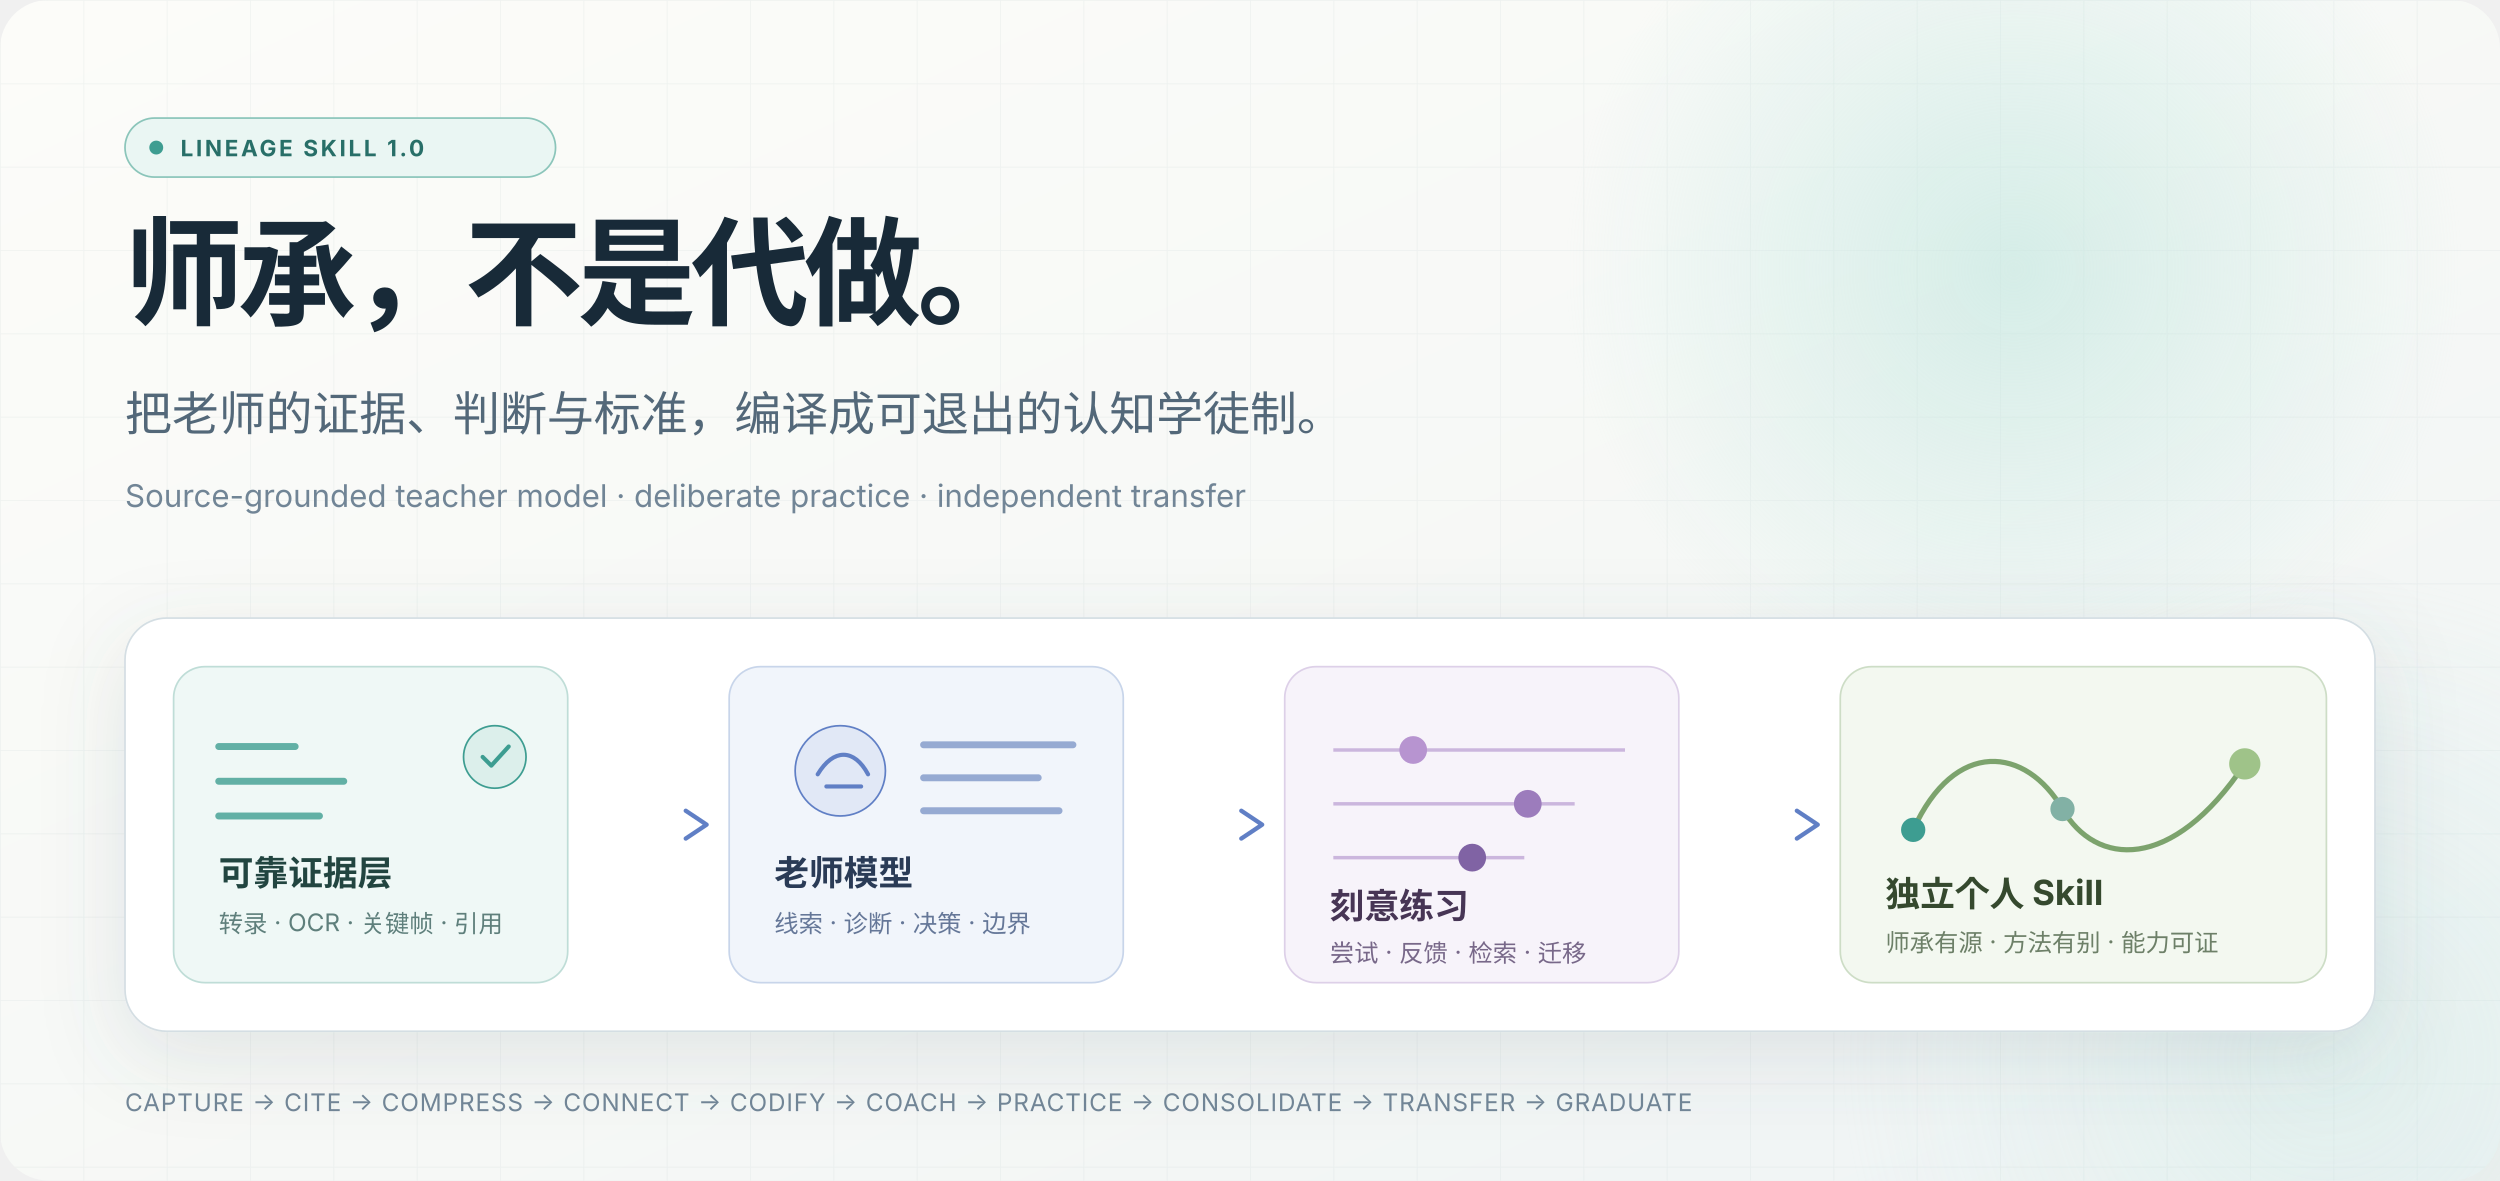
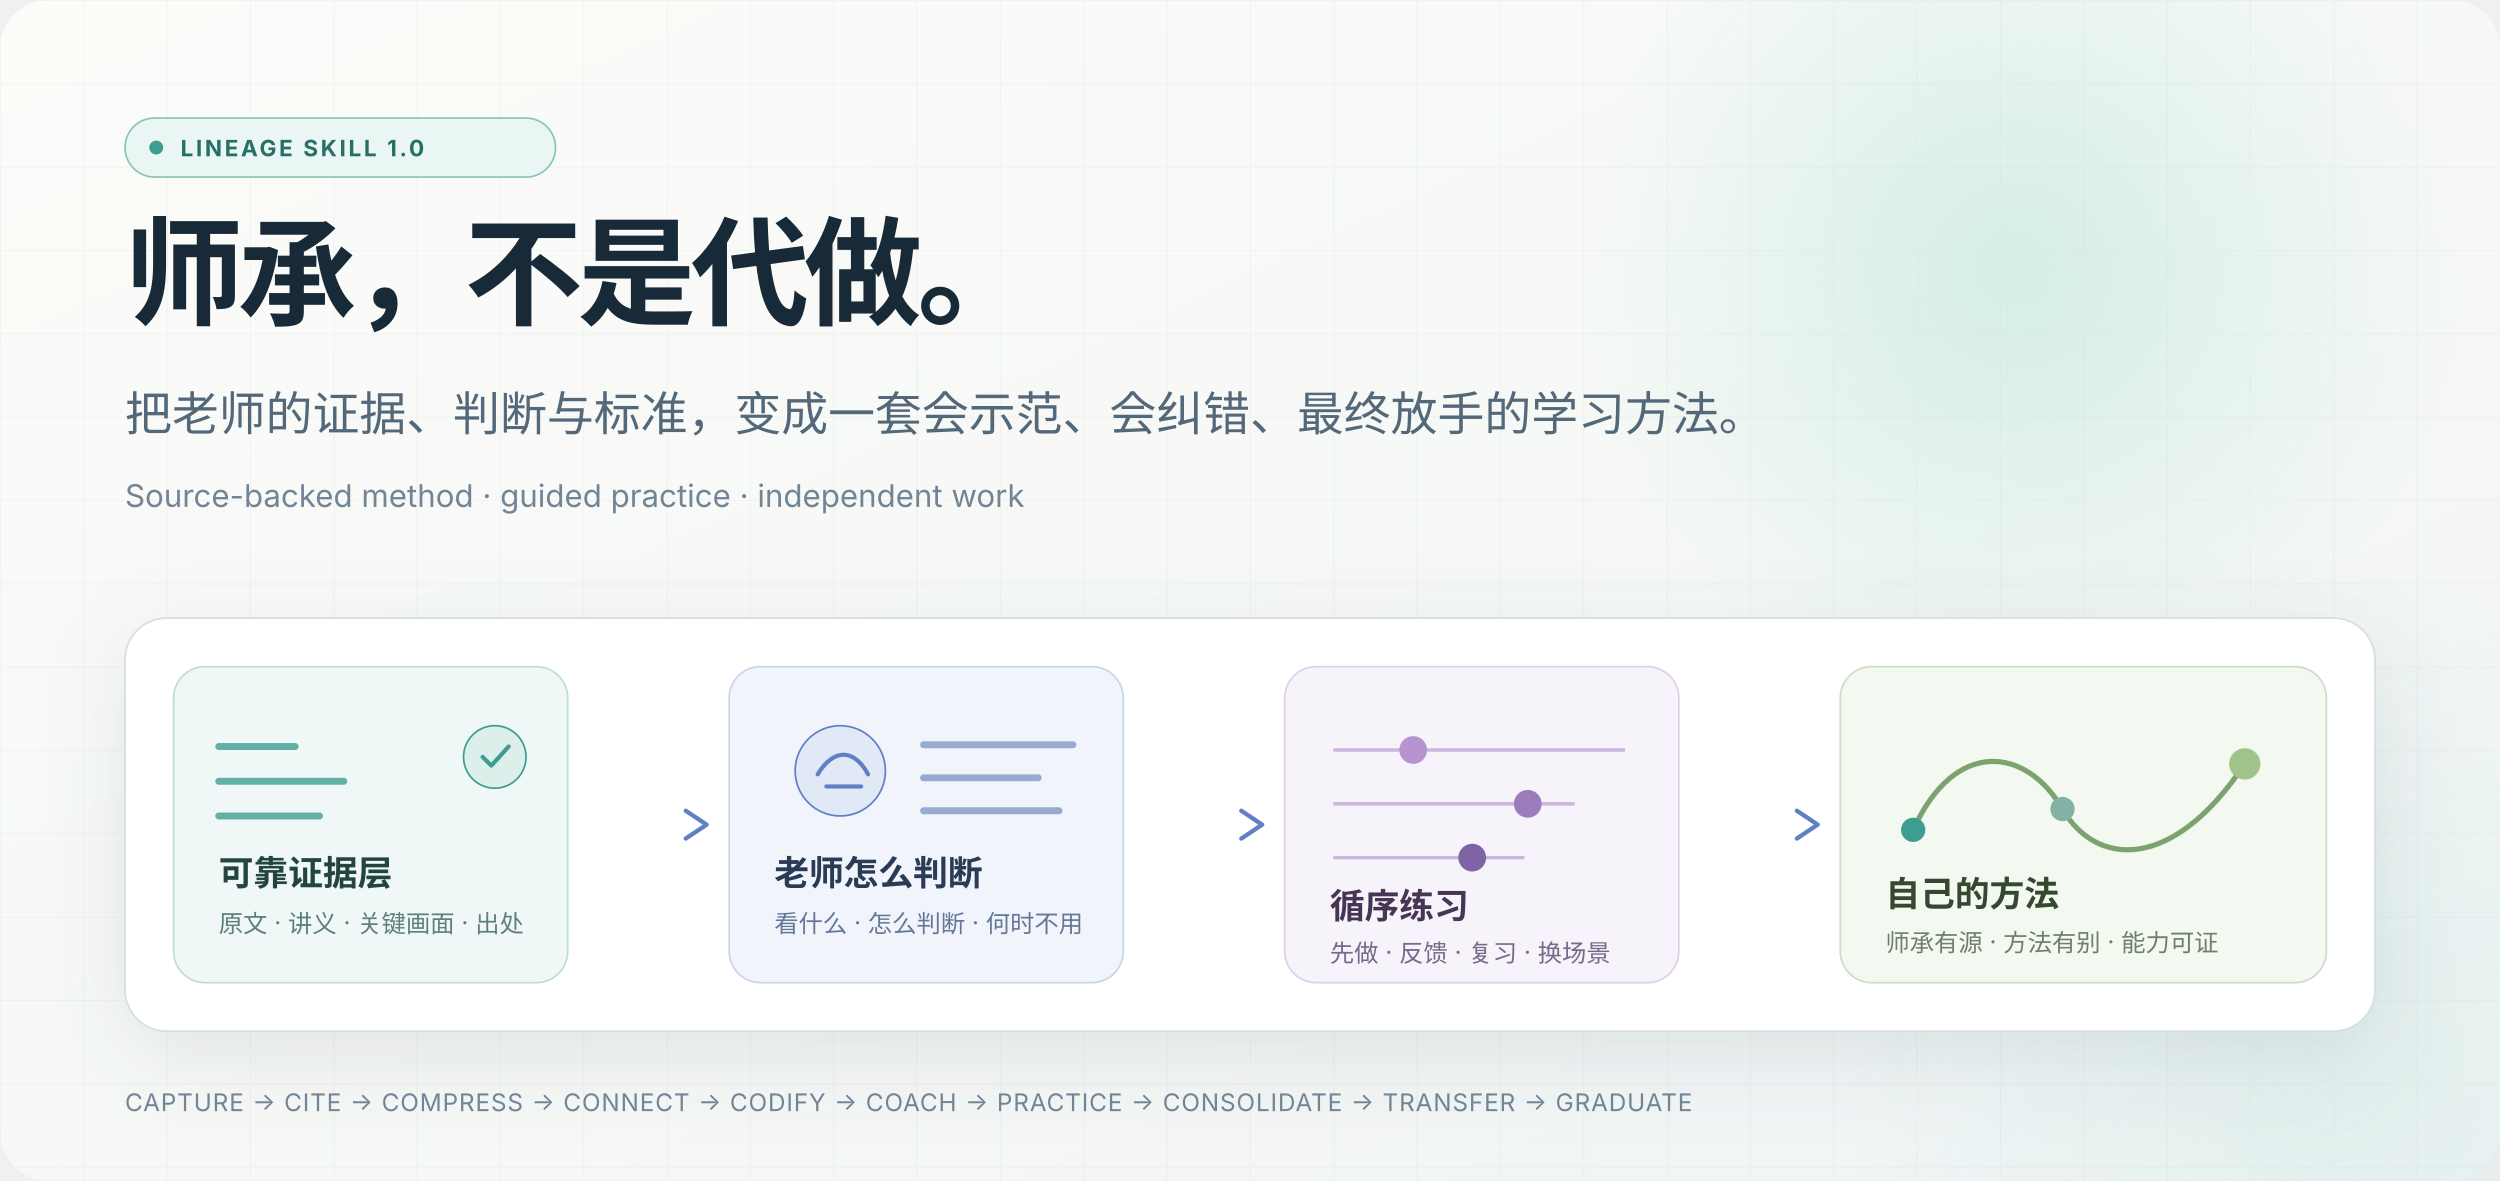
<svg xmlns="http://www.w3.org/2000/svg" width="1440" height="680" viewBox="0 0 1440 680" role="img" aria-labelledby="title desc">
  <defs>
    <linearGradient id="bg" x1="0" y1="0" x2="1" y2="1">
      <stop offset="0" stop-color="#FCFCF9" />
      <stop offset="0.58" stop-color="#F6F8F6" />
      <stop offset="1" stop-color="#EEF3F4" />
    </linearGradient>
    <linearGradient id="signal" x1="0" y1="0" x2="1" y2="0">
      <stop offset="0" stop-color="#3E9D91" />
      <stop offset="0.52" stop-color="#607FC5" />
      <stop offset="1" stop-color="#9271B8" />
    </linearGradient>
    <radialGradient id="glow" cx="50%" cy="50%" r="50%">
      <stop offset="0" stop-color="#BDE5DD" stop-opacity="0.58" />
      <stop offset="1" stop-color="#BDE5DD" stop-opacity="0" />
    </radialGradient>
    <filter id="shadow" x="-30%" y="-30%" width="160%" height="160%">
      <feDropShadow dx="0" dy="14" stdDeviation="24" flood-color="#506474" flood-opacity="0.14" />
    </filter>
    <pattern id="grid" width="48" height="48" patternUnits="userSpaceOnUse">
      <path d="M48 0H0V48" fill="none" stroke="#78909F" stroke-opacity="0.08" />
    </pattern>
  </defs>
  <rect width="1440" height="680" rx="28" fill="url(#bg)" />
  <rect width="1440" height="680" rx="28" fill="url(#grid)" />
  <circle cx="1160" cy="155" r="260" fill="url(#glow)" />
  <circle cx="1340" cy="610" r="280" fill="url(#glow)" opacity="0.45" />
  <g font-family="Inter, ui-sans-serif, -apple-system, BlinkMacSystemFont, 'Segoe UI', sans-serif">
    <g transform="translate(72 68)">
      <rect width="248" height="34" rx="17" fill="#EAF6F3" stroke="#8BC5BA" />
      <circle cx="18" cy="17" r="4" fill="#3E9D91" />
      <text x="32" y="22" fill="#286F68" font-size="13" font-weight="650" letter-spacing="1.5">LINEAGE SKILL 1.0</text>
    </g>
    <text x="72" y="182" fill="#182A38" font-size="68" font-weight="720" letter-spacing="-2.8">师承，不是代做。</text>
-     <text x="72" y="248" fill="#536879" font-size="27" font-weight="430">把老师的证据、判断与标准，编译成可退出的认知学徒制。</text>
-     <text x="72" y="292" fill="#718596" font-size="18">Source-grounded teacher model · deliberate practice · independent transfer</text>
+     <text x="72" y="248" fill="#536879" font-size="27" font-weight="430">把老师的证据、判断与标准，变成一套会示范、会纠错、最终放手的学习方法。</text>
+     <text x="72" y="292" fill="#718596" font-size="18">Source-backed method · guided practice · independent work</text>
    <g transform="translate(72 356)" filter="url(#shadow)">
      <rect width="1296" height="238" rx="24" fill="#FFFFFF" stroke="#D4DEE3" />
      <path d="M255 119H335M575 119H655M895 119H975" stroke="url(#signal)" stroke-width="2.5" stroke-linecap="round" />
      <path d="M323 111L335 119 323 127M643 111L655 119 643 127M963 111L975 119 963 127" fill="none" stroke="#607FC5" stroke-width="2.5" stroke-linecap="round" stroke-linejoin="round" />
      <g transform="translate(28 28)">
        <rect width="227" height="182" rx="18" fill="#EFF8F6" stroke="#BFDDD7" />
        <path d="M26 46H70M26 66H98M26 86H84" stroke="#3E9D91" stroke-width="4" stroke-linecap="round" opacity="0.8" />
        <circle cx="185" cy="52" r="18" fill="#DCEFEB" stroke="#3E9D91" />
        <path d="M178 52L183 57 193 46" fill="none" stroke="#3E9D91" stroke-width="2.4" stroke-linecap="round" stroke-linejoin="round" />
        <text x="26" y="126" fill="#214541" font-size="20" font-weight="650">可靠证据层</text>
-         <text x="26" y="153" fill="#5E7F7B" font-size="14">转录 · OCR · 关键帧 · 引用</text>
+         <text x="26" y="153" fill="#5E7F7B" font-size="14">原文 · 讲义 · 关键画面 · 出处</text>
      </g>
      <g transform="translate(348 28)">
        <rect width="227" height="182" rx="18" fill="#F1F5FB" stroke="#C8D5EA" />
        <circle cx="64" cy="60" r="26" fill="#E1E8F6" stroke="#607FC5" />
        <path d="M51 62C60 47 72 47 80 62M56 69H76" fill="none" stroke="#607FC5" stroke-width="2.4" stroke-linecap="round" />
        <path d="M112 45H198M112 64H178M112 83H190" stroke="#7891C4" stroke-width="4" stroke-linecap="round" opacity="0.75" />
-         <text x="26" y="126" fill="#293B57" font-size="20" font-weight="650">老师模型</text>
-         <text x="26" y="153" fill="#657798" font-size="14">线索 · 诊断 · 决策 · 边界</text>
+         <text x="26" y="126" fill="#293B57" font-size="20" font-weight="650">老师怎么判断</text>
+         <text x="26" y="153" fill="#657798" font-size="14">看什么 · 怎么判断 · 何时不用</text>
      </g>
      <g transform="translate(668 28)">
        <rect width="227" height="182" rx="18" fill="#F7F3FA" stroke="#DDD0E8" />
        <path d="M28 48H196M28 79H167M28 110H138" stroke="#A783C4" stroke-width="2" stroke-opacity="0.55" />
        <circle cx="74" cy="48" r="8" fill="#B794D0" />
        <circle cx="140" cy="79" r="8" fill="#9C7BBC" />
        <circle cx="108" cy="110" r="8" fill="#8063A4" />
-         <text x="26" y="145" fill="#463455" font-size="20" font-weight="650">刻意练习</text>
-         <text x="26" y="170" fill="#786889" font-size="14">尝试 · 反馈 · 检索 · 迁移</text>
+         <text x="26" y="145" fill="#463455" font-size="20" font-weight="650">循序练习</text>
+         <text x="26" y="170" fill="#786889" font-size="14">先做 · 反馈 · 复习 · 换场景</text>
      </g>
      <g transform="translate(988 28)">
        <rect width="280" height="182" rx="18" fill="#F3F8F0" stroke="#CDDDC6" />
        <path d="M42 94C66 41 107 46 128 82C147 115 191 119 233 56" fill="none" stroke="#7CA36D" stroke-width="3" stroke-linecap="round" />
        <circle cx="42" cy="94" r="7" fill="#3E9D91" />
        <circle cx="128" cy="82" r="7" fill="#82B1A5" />
        <circle cx="233" cy="56" r="9" fill="#9FC389" />
-         <text x="26" y="138" fill="#34492F" font-size="20" font-weight="650">独立个人 Skill</text>
+         <text x="26" y="138" fill="#34492F" font-size="20" font-weight="650">自己的方法</text>
        <text x="26" y="164" fill="#6D8068" font-size="14">师承有源 · 方法有别 · 能力可证</text>
      </g>
    </g>
    <text x="72" y="640" fill="#718596" font-size="14" letter-spacing="0.5">CAPTURE → CITE → COMPRESS → CONNECT → CODIFY → COACH → PRACTICE → CONSOLIDATE → TRANSFER → GRADUATE</text>
  </g>
</svg>
